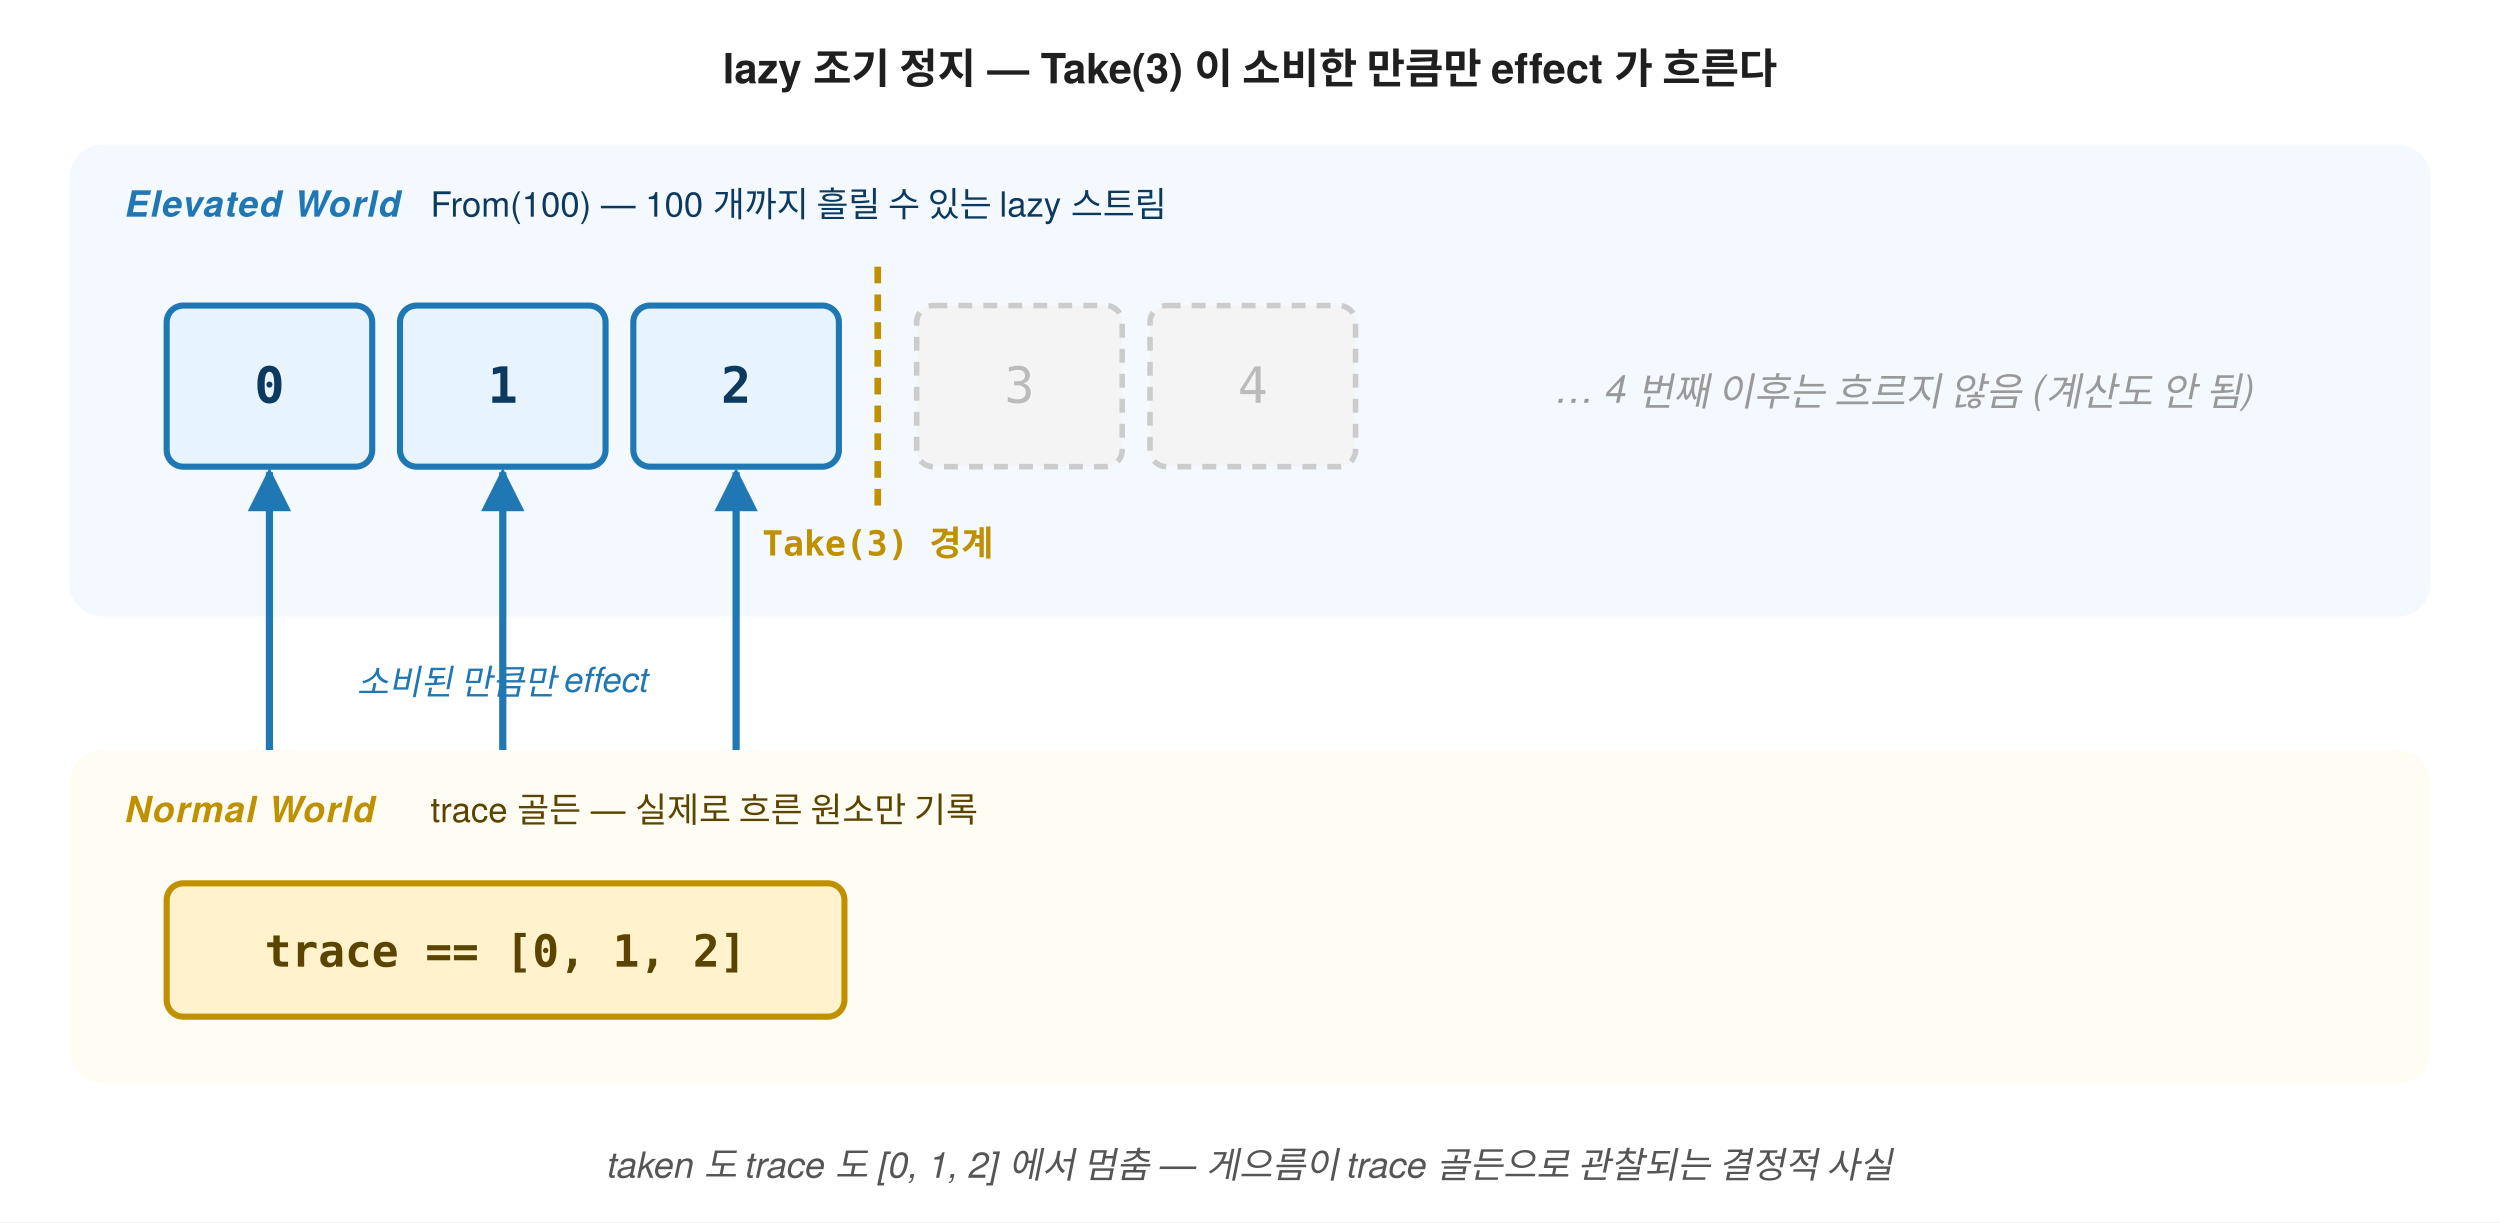
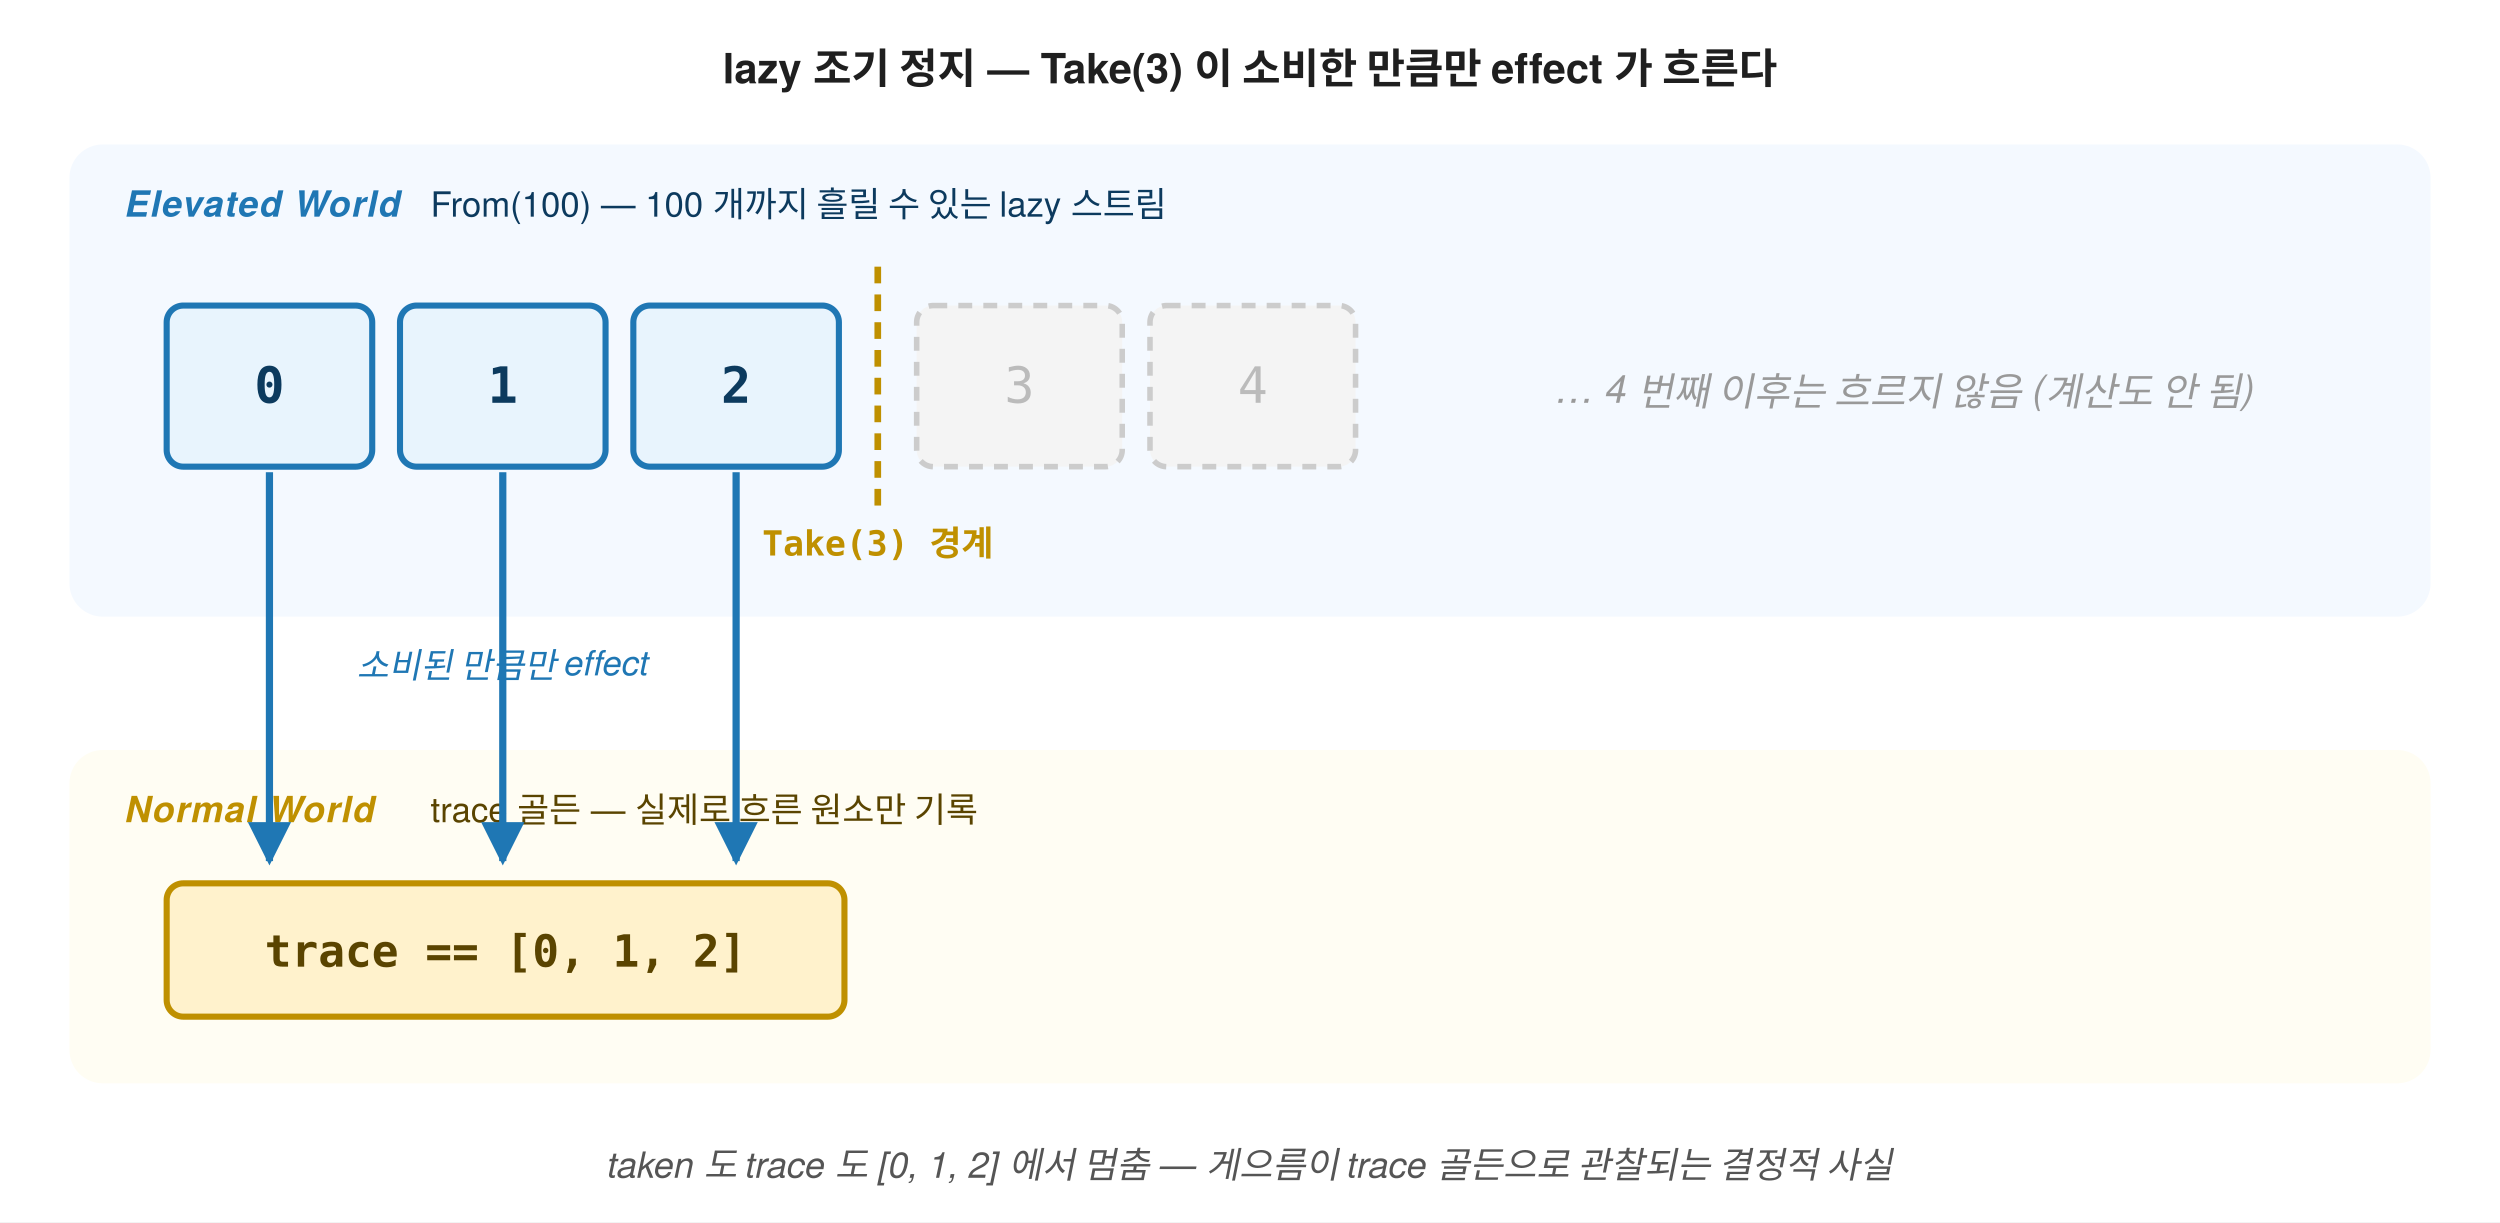
<svg xmlns="http://www.w3.org/2000/svg" viewBox="0 0 900 440" font-family="'Helvetica Neue', 'Noto Sans KR', sans-serif">
  <defs>
    <marker id="arrow-lift" viewBox="0 0 10 10" refX="9" refY="5" markerWidth="6" markerHeight="6" orient="auto-start-reverse">
      <path d="M0,0 L10,5 L0,10 z" fill="#1f77b4" />
    </marker>
  </defs>
  <rect width="900" height="440" fill="#ffffff" />
  <text x="450" y="30" font-size="15" fill="#1f1f1f" text-anchor="middle" font-weight="bold">lazy 조기 정지 — Take(3) 이 소비한 만큼만 effect 가 흐른다</text>
  <rect x="25" y="52" width="850" height="170" fill="#f4f9ff" stroke="none" rx="12" />
  <text x="45" y="78" font-size="13" fill="#1f77b4" font-style="italic" font-weight="bold" letter-spacing="0.5">Elevated World</text>
  <text x="155" y="78" font-size="12.5" fill="#0c3a5e">From(100) — 100 개까지 흘릴 수 있는 lazy 스트림</text>
  <rect x="25" y="270" width="850" height="120" fill="#fffdf3" stroke="none" rx="12" />
  <text x="45" y="296" font-size="13" fill="#bf9000" font-style="italic" font-weight="bold" letter-spacing="0.5">Normal World</text>
  <text x="155" y="296" font-size="12.5" fill="#5a4400">trace 골든 — 실제로 흐른 원소만 기록</text>
  <rect x="60" y="110" width="74" height="58" fill="#e8f4fd" stroke="#1f77b4" stroke-width="2.2" rx="6" />
  <text x="97" y="145" font-size="18" fill="#0c3a5e" text-anchor="middle" font-family="'Consolas', monospace" font-weight="bold">0</text>
  <rect x="144" y="110" width="74" height="58" fill="#e8f4fd" stroke="#1f77b4" stroke-width="2.2" rx="6" />
  <text x="181" y="145" font-size="18" fill="#0c3a5e" text-anchor="middle" font-family="'Consolas', monospace" font-weight="bold">1</text>
  <rect x="228" y="110" width="74" height="58" fill="#e8f4fd" stroke="#1f77b4" stroke-width="2.2" rx="6" />
  <text x="265" y="145" font-size="18" fill="#0c3a5e" text-anchor="middle" font-family="'Consolas', monospace" font-weight="bold">2</text>
  <line x1="316" y1="96" x2="316" y2="182" stroke="#bf9000" stroke-width="2.4" stroke-dasharray="6 4" />
  <text x="316" y="200" font-size="12.5" fill="#bf9000" text-anchor="middle" font-weight="bold" font-family="'Consolas', monospace">Take(3) 경계</text>
  <rect x="330" y="110" width="74" height="58" fill="#f4f4f4" stroke="#cccccc" stroke-width="2" stroke-dasharray="5 4" rx="6" />
  <text x="367" y="145" font-size="18" fill="#bbbbbb" text-anchor="middle" font-family="'Consolas', monospace">3</text>
  <rect x="414" y="110" width="74" height="58" fill="#f4f4f4" stroke="#cccccc" stroke-width="2" stroke-dasharray="5 4" rx="6" />
  <text x="451" y="145" font-size="18" fill="#bbbbbb" text-anchor="middle" font-family="'Consolas', monospace">4</text>
  <text x="560" y="145" font-size="14" fill="#999999" font-style="italic">… 4 번째 이후는 흐르지 않음 (계산도 안 됨)</text>
-   <line x1="97" y1="270" x2="97" y2="170" stroke="#1f77b4" stroke-width="2.6" marker-end="url(#arrow-lift)" />
-   <line x1="181" y1="270" x2="181" y2="170" stroke="#1f77b4" stroke-width="2.6" marker-end="url(#arrow-lift)" />
-   <line x1="265" y1="270" x2="265" y2="170" stroke="#1f77b4" stroke-width="2.6" marker-end="url(#arrow-lift)" />
-   <text x="181" y="250" font-size="12.5" fill="#1f77b4" text-anchor="middle" font-style="italic">소비된 만큼만 effect</text>
+   <line x1="97" y1="170" x2="97" y2="310" stroke="#1f77b4" stroke-width="2.6" marker-end="url(#arrow-lift)" />
+   <line x1="181" y1="170" x2="181" y2="310" stroke="#1f77b4" stroke-width="2.6" marker-end="url(#arrow-lift)" />
+   <line x1="265" y1="170" x2="265" y2="310" stroke="#1f77b4" stroke-width="2.6" marker-end="url(#arrow-lift)" />
+   <text x="181" y="244" font-size="12.5" fill="#1f77b4" text-anchor="middle" font-style="italic">소비된 만큼만 effect</text>
  <rect x="60" y="318" width="244" height="48" fill="#fff2cc" stroke="#bf9000" stroke-width="2.2" rx="6" />
  <text x="182" y="348" font-size="16" fill="#5a4400" text-anchor="middle" font-family="'Consolas', monospace" font-weight="bold">trace == [0, 1, 2]</text>
  <text x="450" y="424" font-size="13" fill="#555555" text-anchor="middle" font-style="italic">taken 도 trace 도 [0, 1, 2] 에서 멈춤 — 게으름이 trace 골든으로 관찰되는 결정적 사실</text>
</svg>
